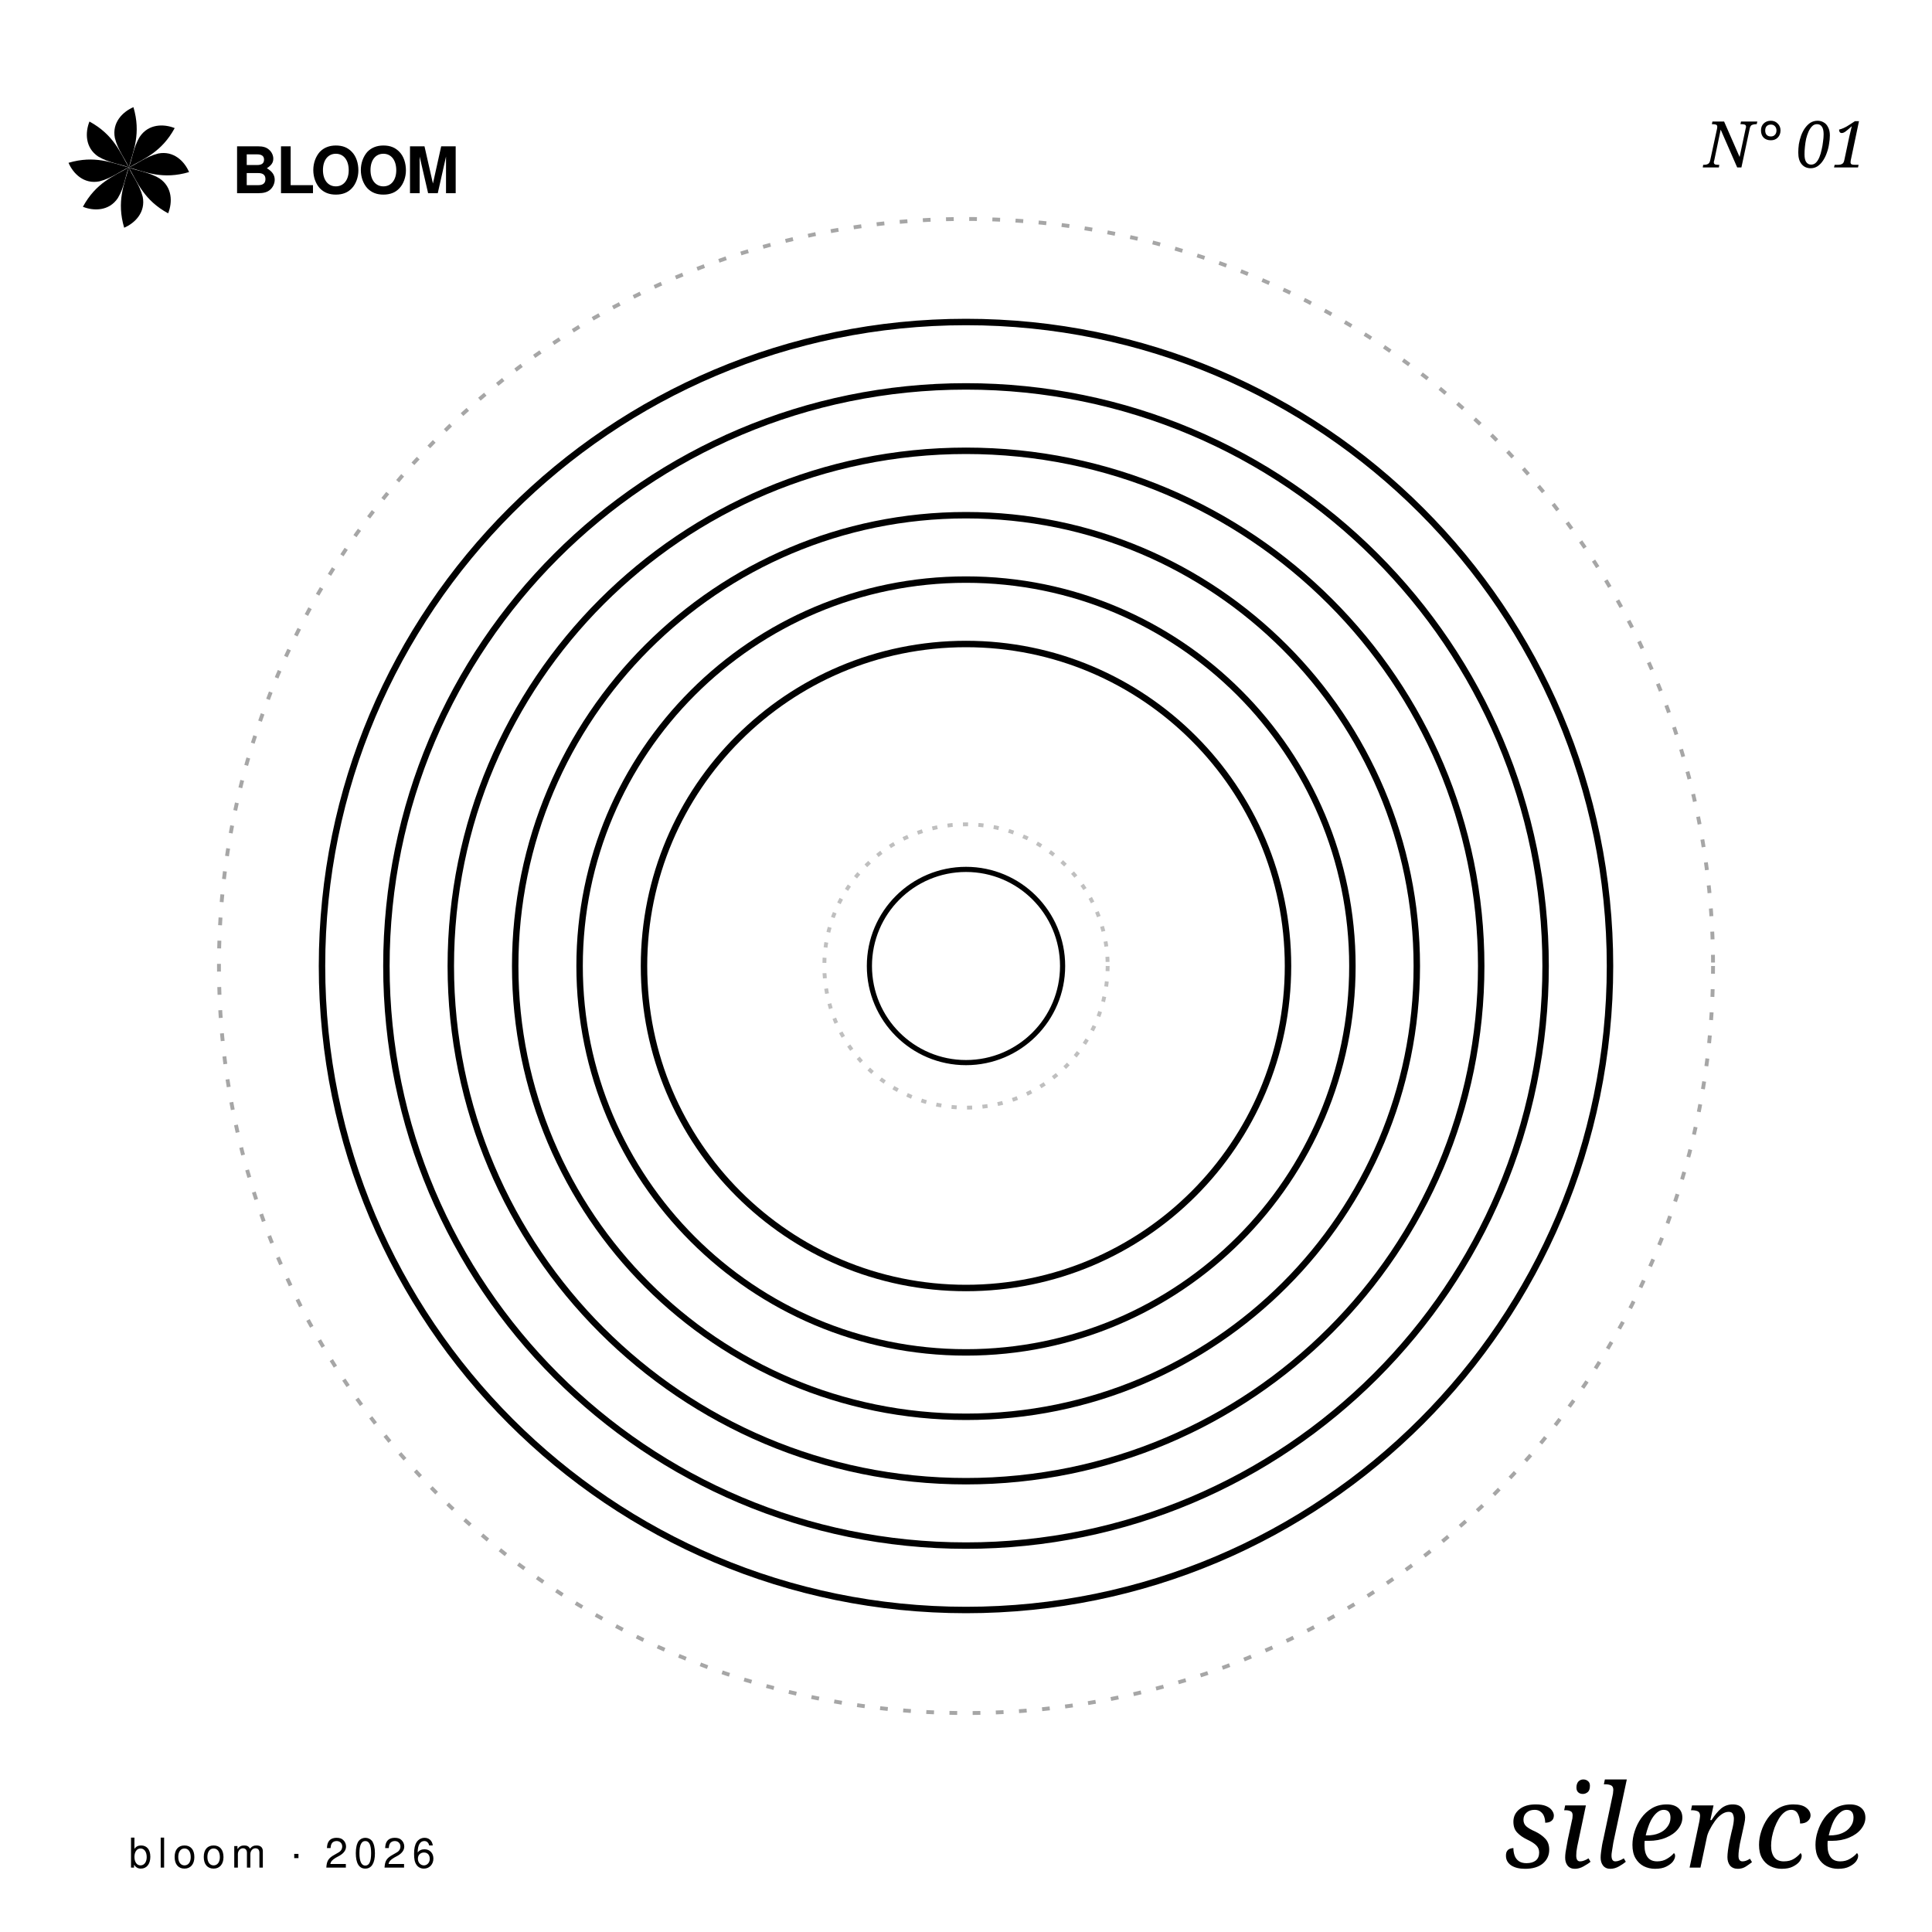
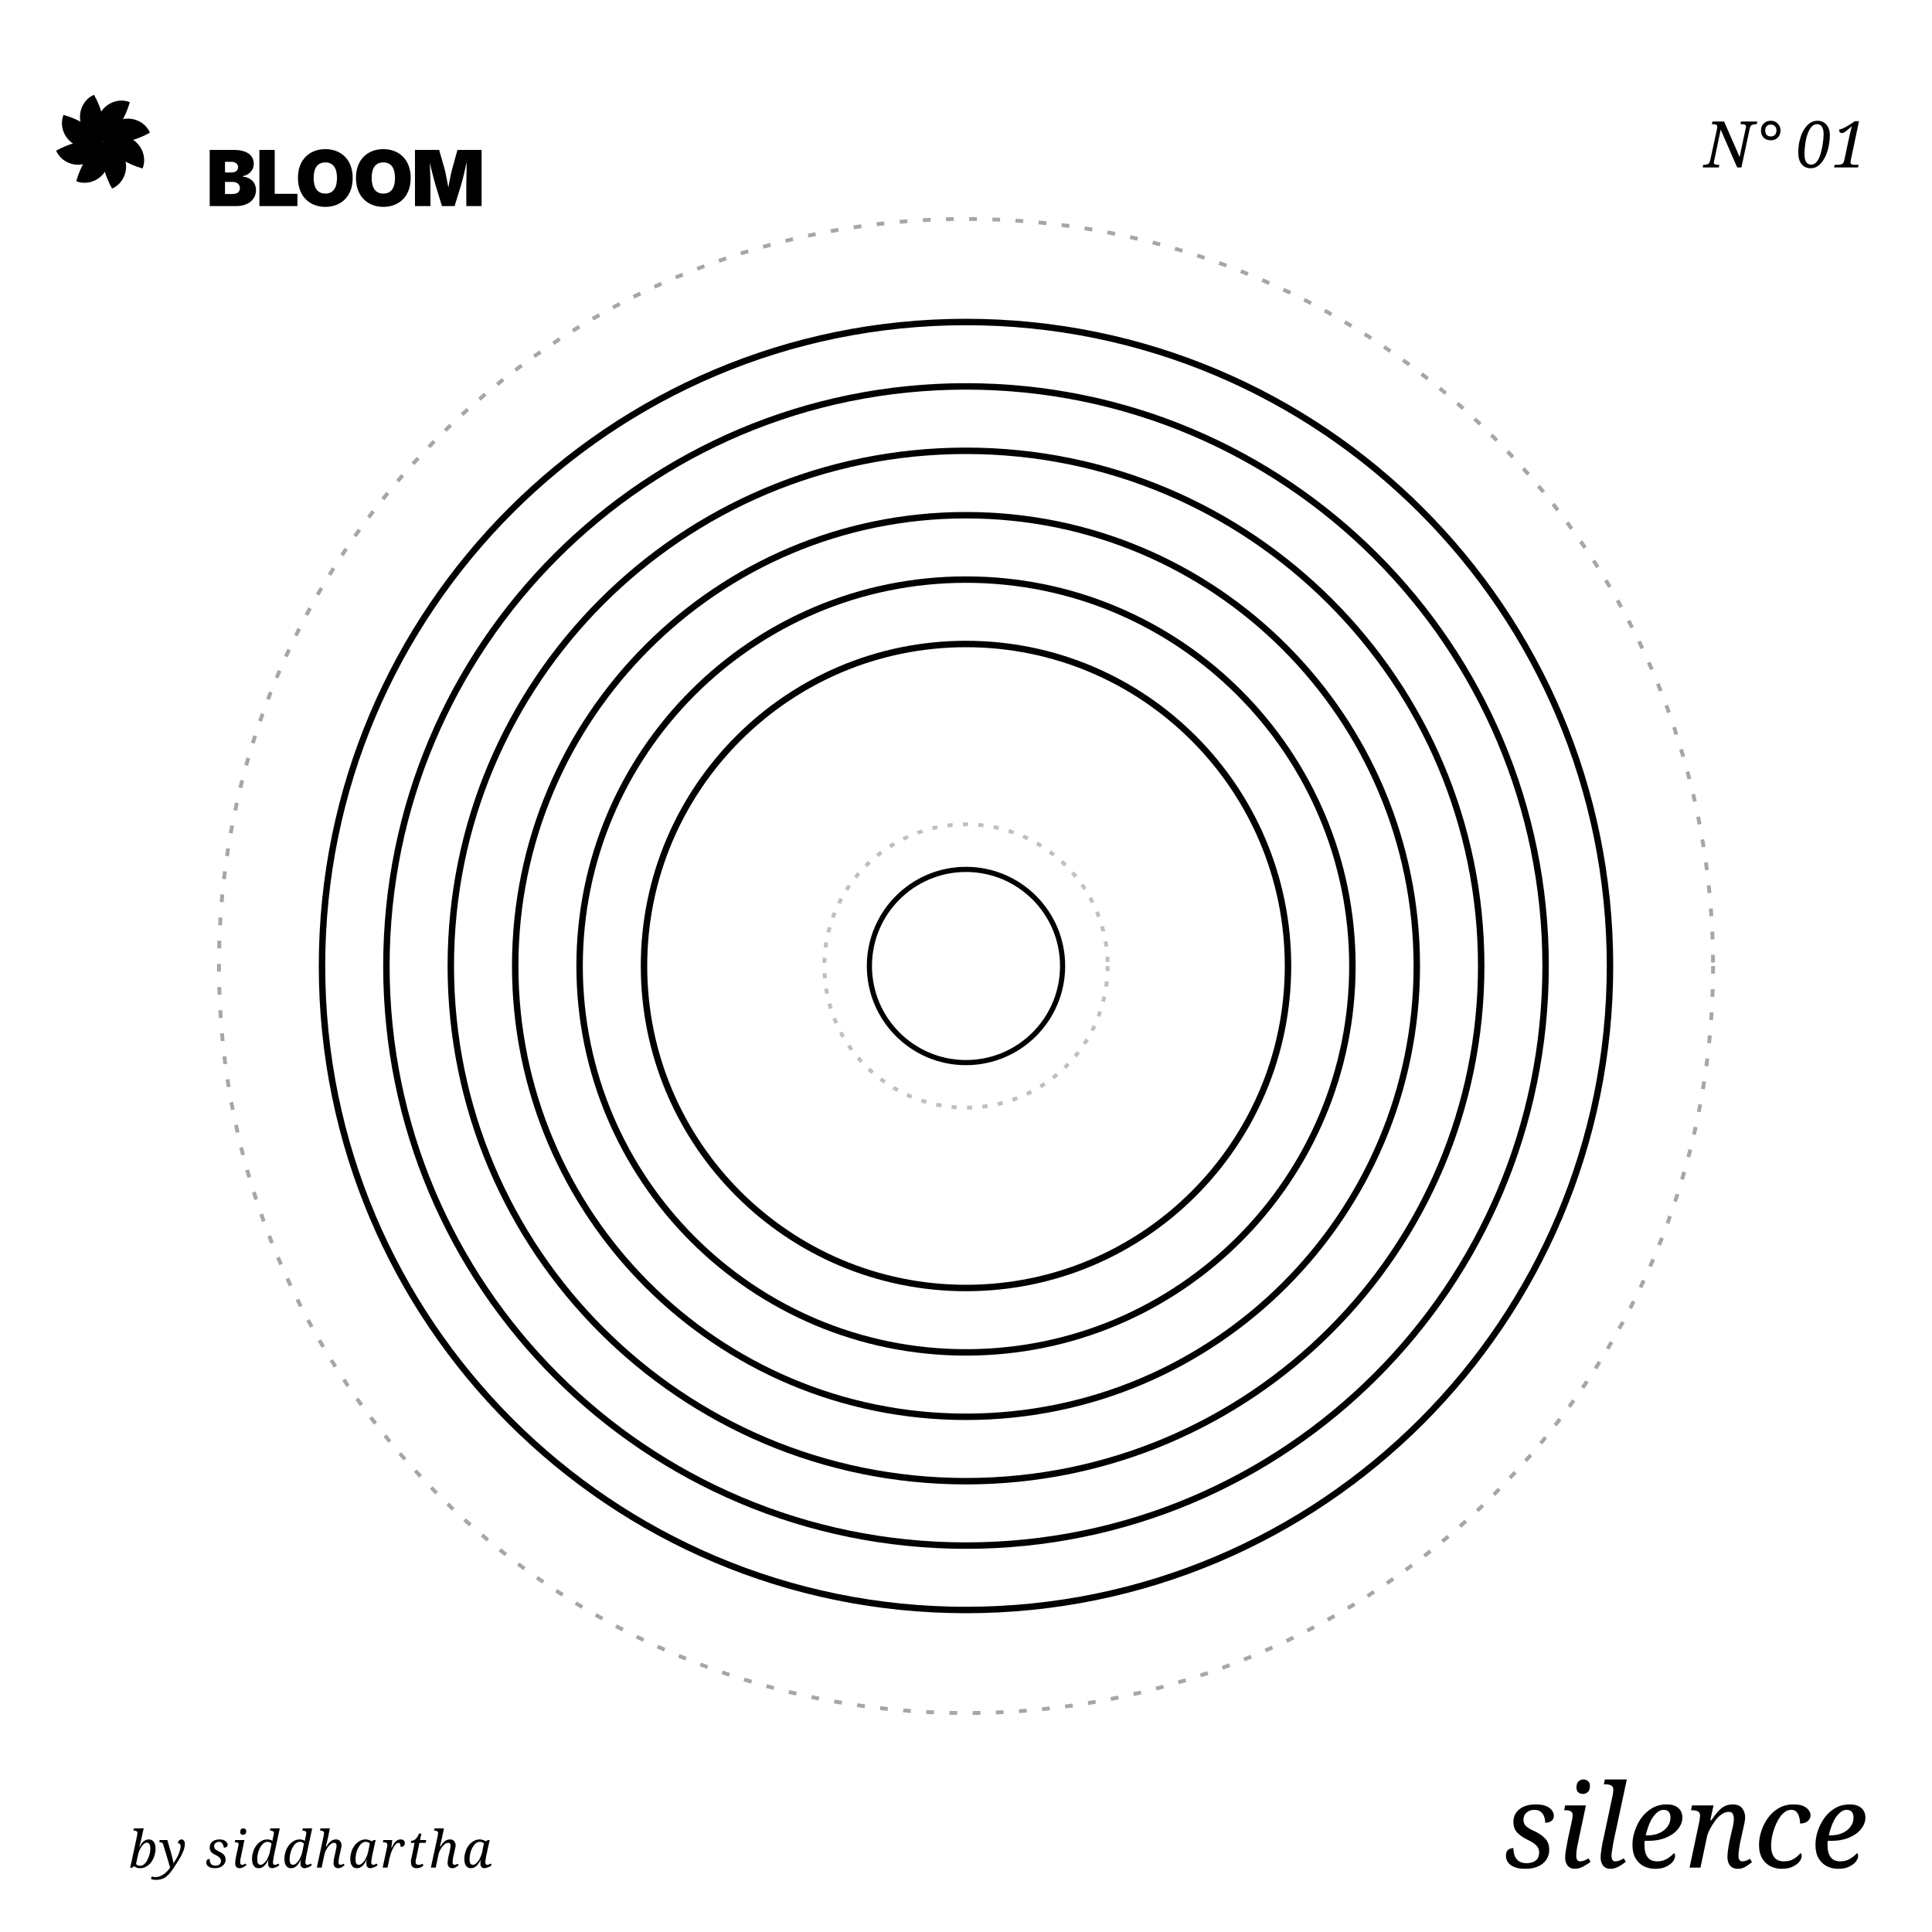
<svg xmlns="http://www.w3.org/2000/svg" viewBox="-75 -75 150 150" width="600" height="600">
  <circle r="58" fill="none" stroke="#000" stroke-width="0.3" stroke-dasharray="0.6,1.2" opacity="0.35" />
  <circle r="7.5" fill="none" stroke="#000" stroke-width="0.4" />
  <circle r="11" fill="none" stroke="#000" stroke-width="0.3" stroke-dasharray="0.4,0.8" opacity="0.25" />
  <g fill="none" stroke="#000" stroke-width="0.5">
    <circle r="25" />
    <circle r="30" />
    <circle r="35" />
    <circle r="40" />
    <circle r="45" />
    <circle r="50" />
  </g>
-   <g transform="translate(-65 -62)">
-     <g transform="scale(0.06)">
-       <path d="M 0,0 C 6,-22 16,-44 6,-78 C -8,-72 -22,-58 -18,-38 C -14,-22 -4,-10 0,0 Z" fill="#000" stroke="none" transform="rotate(0)" />
-       <path d="M 0,0 C 6,-22 16,-44 6,-78 C -8,-72 -22,-58 -18,-38 C -14,-22 -4,-10 0,0 Z" fill="#000" stroke="none" transform="rotate(45)" />
-       <path d="M 0,0 C 6,-22 16,-44 6,-78 C -8,-72 -22,-58 -18,-38 C -14,-22 -4,-10 0,0 Z" fill="#000" stroke="none" transform="rotate(90)" />
-       <path d="M 0,0 C 6,-22 16,-44 6,-78 C -8,-72 -22,-58 -18,-38 C -14,-22 -4,-10 0,0 Z" fill="#000" stroke="none" transform="rotate(135)" />
-       <path d="M 0,0 C 6,-22 16,-44 6,-78 C -8,-72 -22,-58 -18,-38 C -14,-22 -4,-10 0,0 Z" fill="#000" stroke="none" transform="rotate(180)" />
-       <path d="M 0,0 C 6,-22 16,-44 6,-78 C -8,-72 -22,-58 -18,-38 C -14,-22 -4,-10 0,0 Z" fill="#000" stroke="none" transform="rotate(225)" />
-       <path d="M 0,0 C 6,-22 16,-44 6,-78 C -8,-72 -22,-58 -18,-38 C -14,-22 -4,-10 0,0 Z" fill="#000" stroke="none" transform="rotate(270)" />
-       <path d="M 0,0 C 6,-22 16,-44 6,-78 C -8,-72 -22,-58 -18,-38 C -14,-22 -4,-10 0,0 Z" fill="#000" stroke="none" transform="rotate(315)" />
+   <g transform="translate(-67 -62)">
+     <g transform="translate(0 -2) scale(0.07)">
+       <path d="M 0,0 C 4,-18 -2,-38 -10,-52 C -24,-46 -30,-28 -22,-14 C -14,-6 -5,-3 0,0 Z" fill="#000" stroke="none" transform="rotate(0)" />
+       <path d="M 0,0 C 4,-18 -2,-38 -10,-52 C -24,-46 -30,-28 -22,-14 C -14,-6 -5,-3 0,0 Z" fill="#000" stroke="none" transform="rotate(45)" />
+       <path d="M 0,0 C 4,-18 -2,-38 -10,-52 C -24,-46 -30,-28 -22,-14 C -14,-6 -5,-3 0,0 Z" fill="#000" stroke="none" transform="rotate(90)" />
+       <path d="M 0,0 C 4,-18 -2,-38 -10,-52 C -24,-46 -30,-28 -22,-14 C -14,-6 -5,-3 0,0 Z" fill="#000" stroke="none" transform="rotate(135)" />
+       <path d="M 0,0 C 4,-18 -2,-38 -10,-52 C -24,-46 -30,-28 -22,-14 C -14,-6 -5,-3 0,0 Z" fill="#000" stroke="none" transform="rotate(180)" />
+       <path d="M 0,0 C 4,-18 -2,-38 -10,-52 C -24,-46 -30,-28 -22,-14 C -14,-6 -5,-3 0,0 Z" fill="#000" stroke="none" transform="rotate(225)" />
+       <path d="M 0,0 C 4,-18 -2,-38 -10,-52 C -24,-46 -30,-28 -22,-14 C -14,-6 -5,-3 0,0 Z" fill="#000" stroke="none" transform="rotate(270)" />
+       <path d="M 0,0 C 4,-18 -2,-38 -10,-52 C -24,-46 -30,-28 -22,-14 C -14,-6 -5,-3 0,0 Z" fill="#000" stroke="none" transform="rotate(315)" />
    </g>
-     <text x="8" y="2" font-family="Helvetica, Arial Black, sans-serif" font-weight="900" font-size="5" letter-spacing="-0.2" fill="#000">BLOOM</text>
+     <text x="8" y="3" font-family="Avenir Next Rounded Bold, Helvetica Rounded, SF Pro Rounded, Inter, sans-serif" font-weight="900" font-size="6" letter-spacing="-0.15" fill="#000">BLOOM</text>
  </g>
  <text x="70" y="-62" text-anchor="end" font-family="EB Garamond, Georgia, serif" font-style="italic" font-size="5" fill="#000">N° 01</text>
-   <text x="-65" y="70" font-family="Helvetica, Arial, sans-serif" font-size="3.2" letter-spacing="0.15em" fill="#000">bloom · 2026</text>
+   <text x="-65" y="70" font-family="EB Garamond, Georgia, serif" font-style="italic" font-size="4" letter-spacing="0.05em" fill="#000">by siddhartha</text>
  <text x="70" y="70" text-anchor="end" font-family="EB Garamond, Georgia, serif" font-style="italic" font-size="9" fill="#000">silence</text>
</svg>
